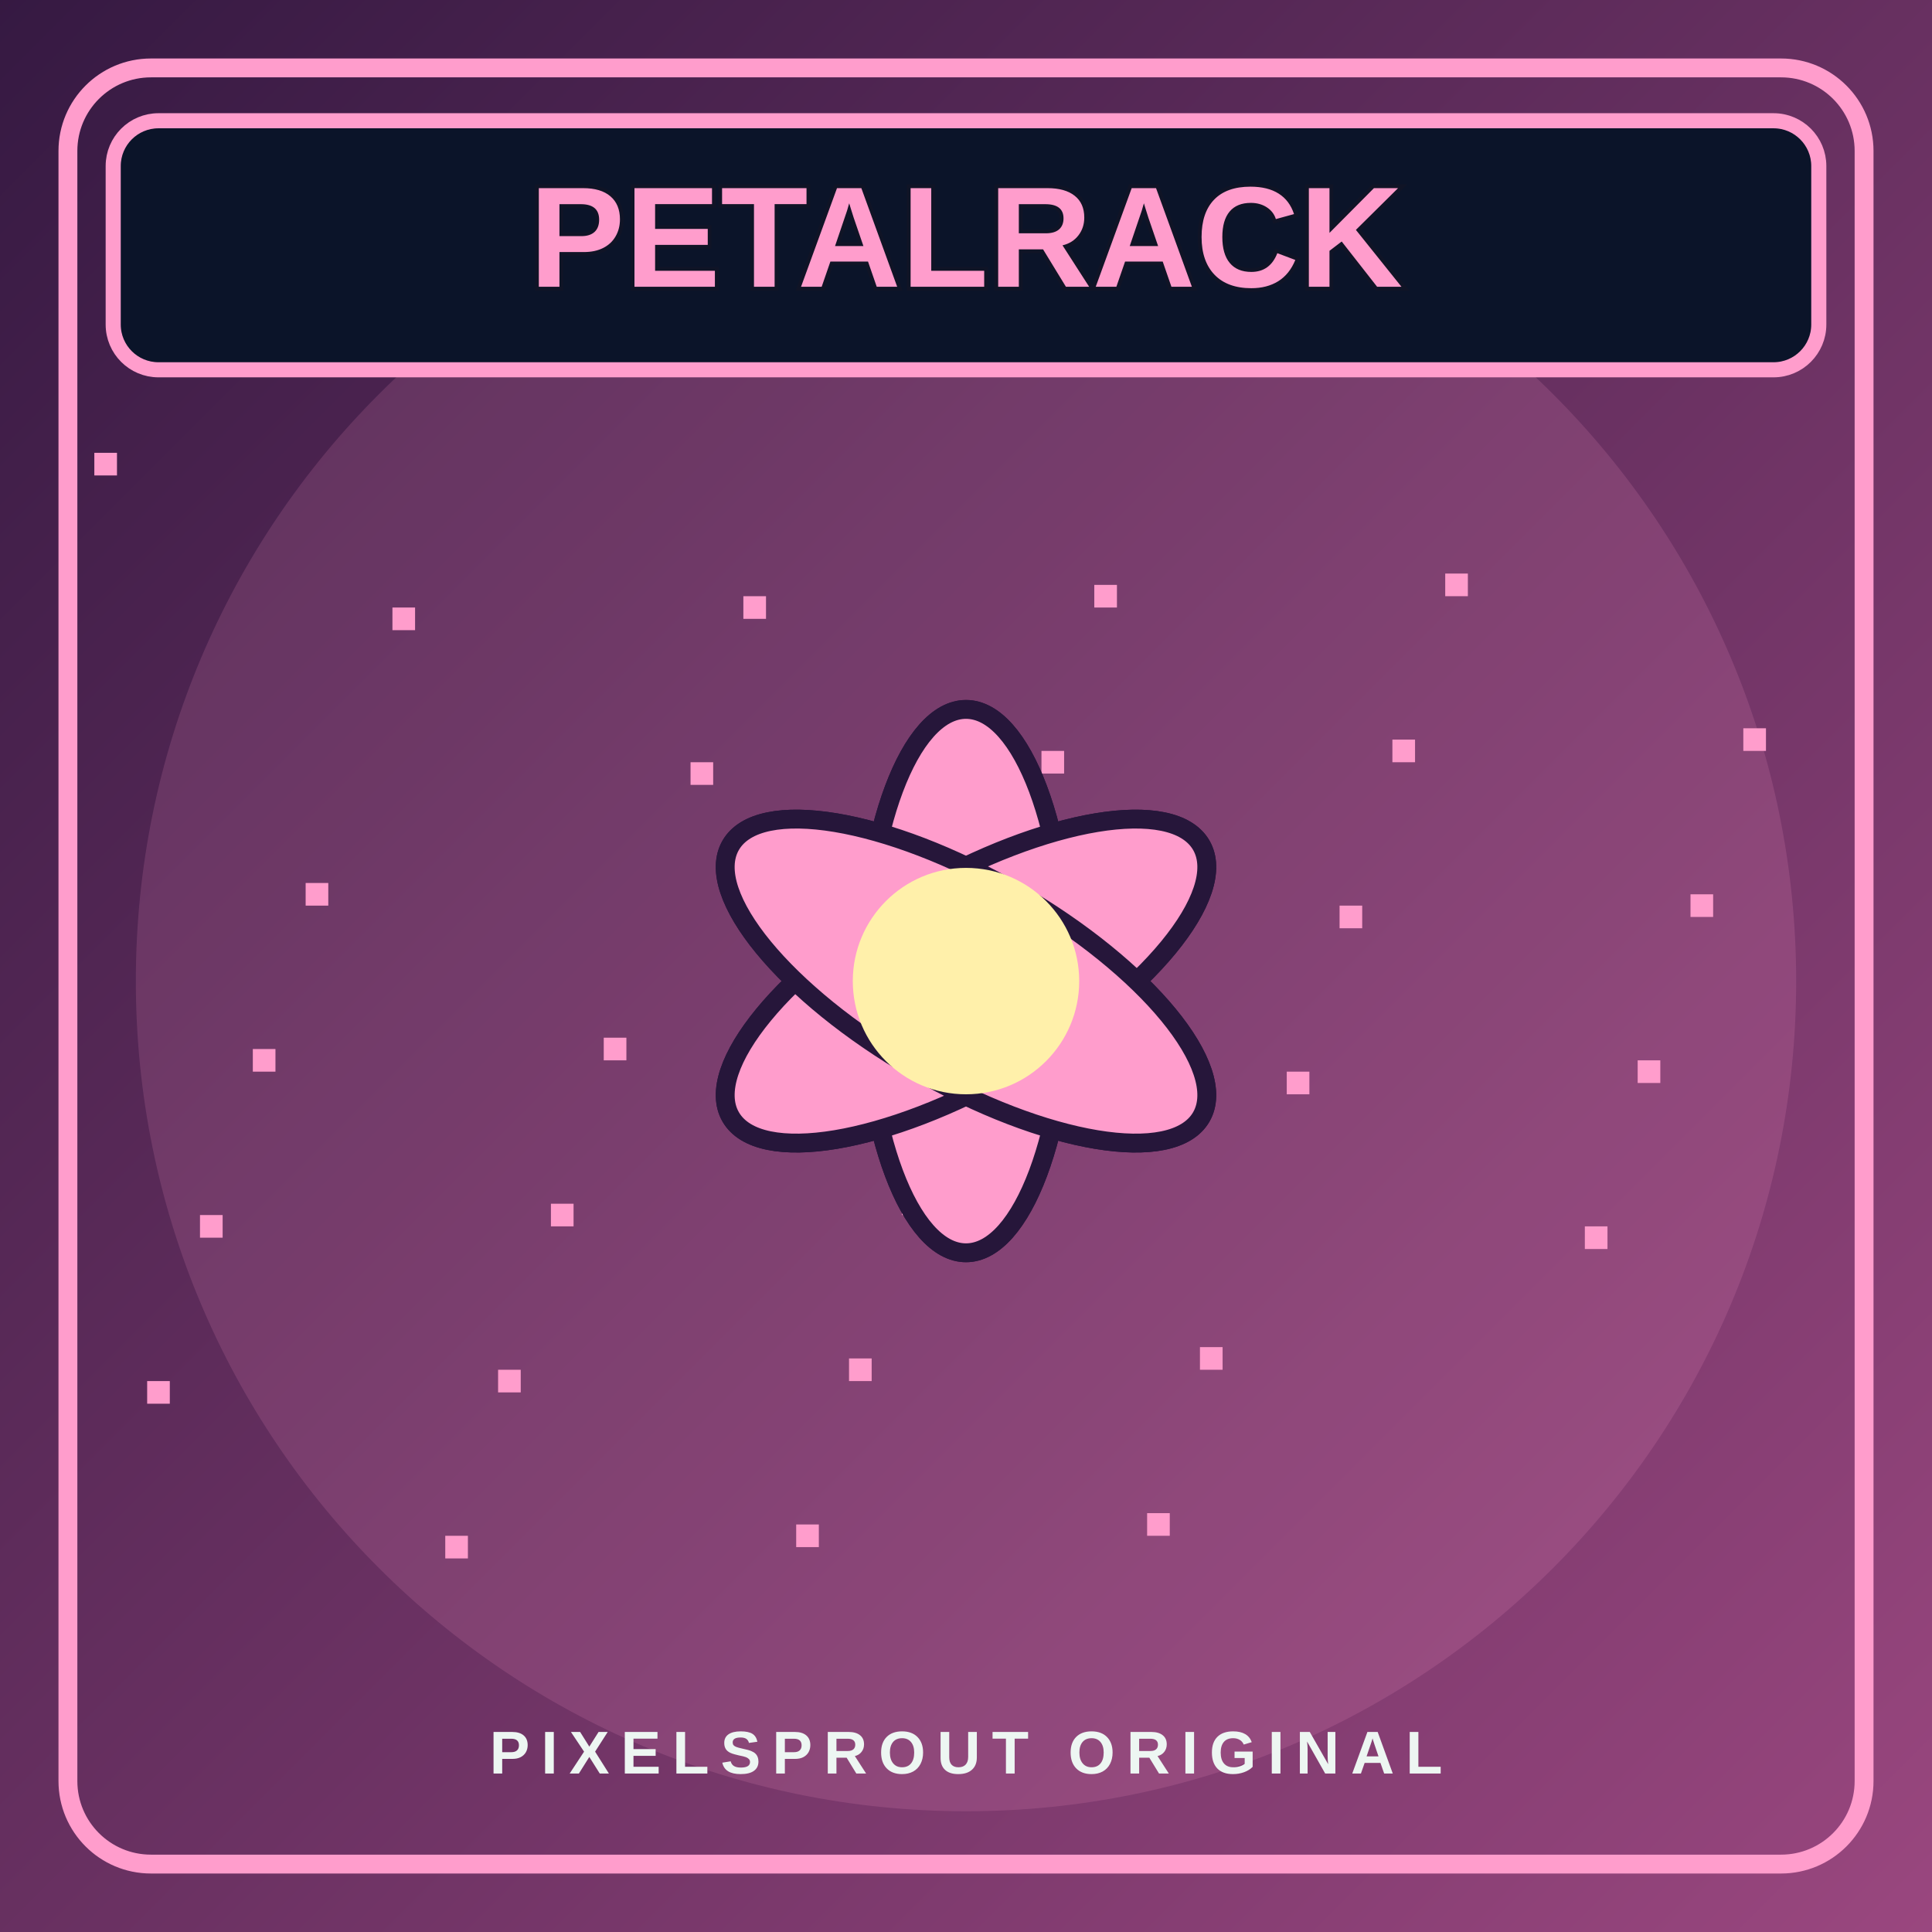
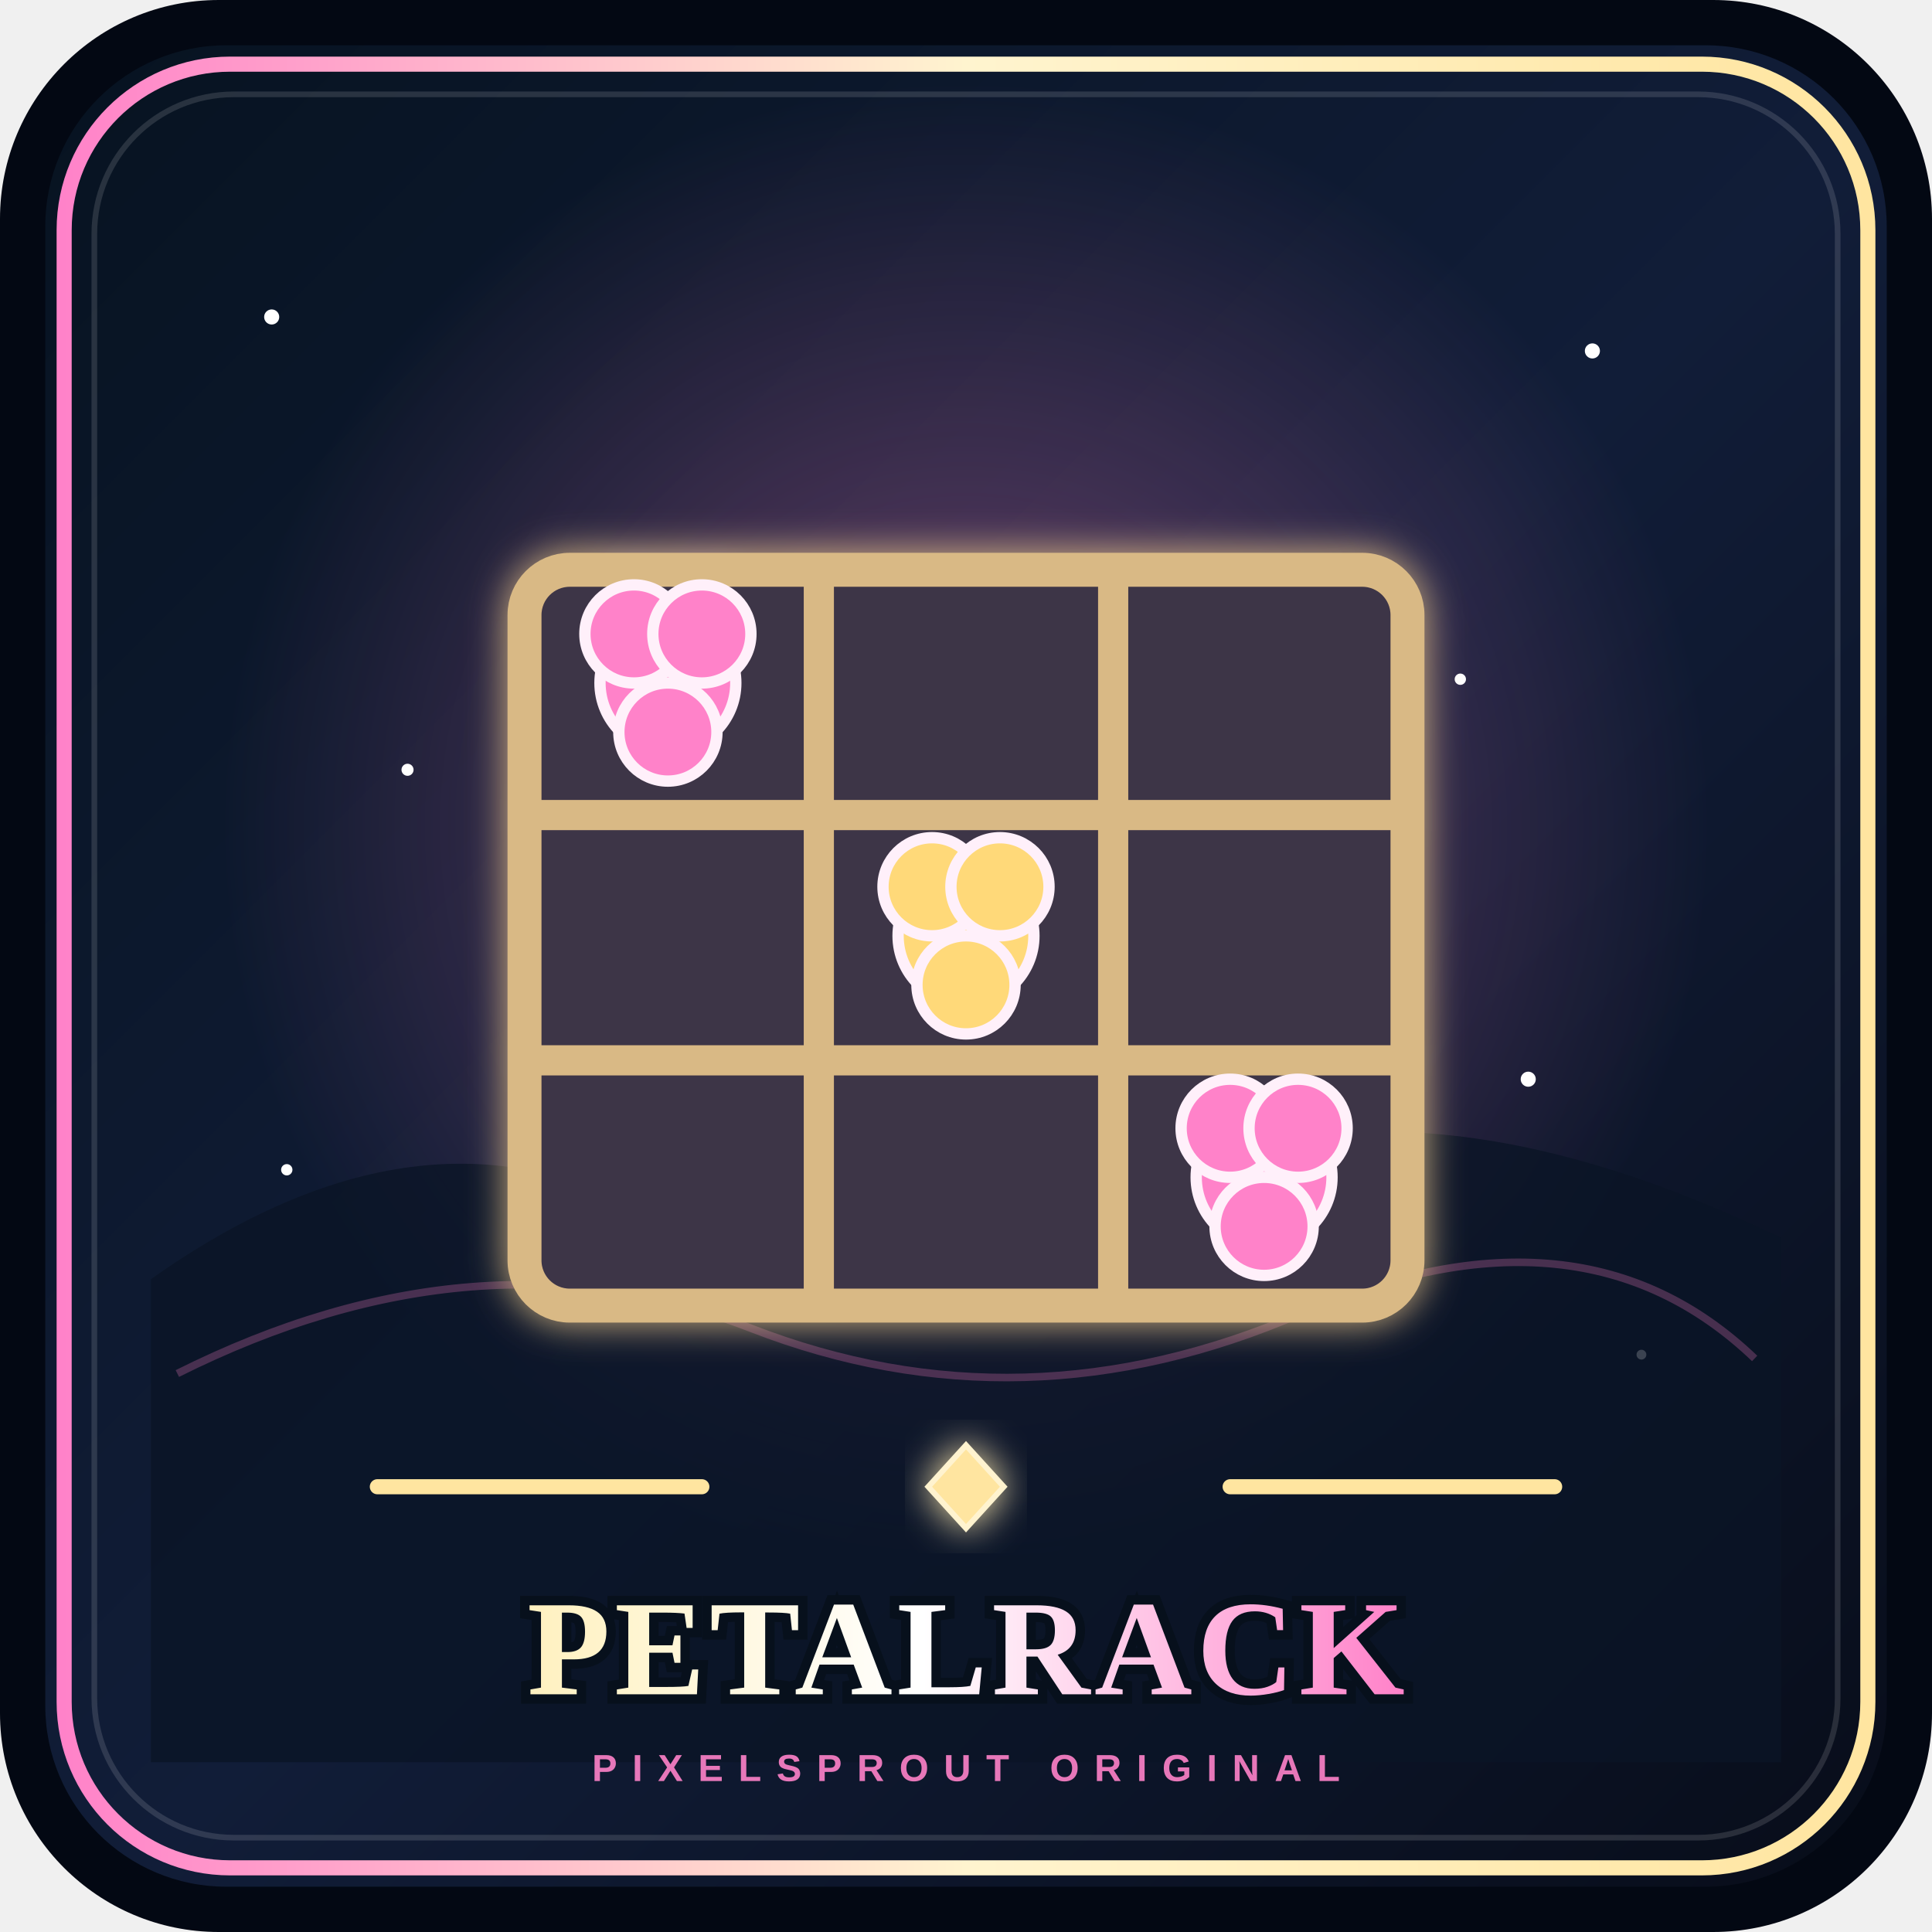
- <svg xmlns="http://www.w3.org/2000/svg" width="320" height="320" viewBox="0 0 512 512">
+ <svg xmlns="http://www.w3.org/2000/svg" width="512" height="512" viewBox="0 0 512 512" role="img" aria-labelledby="logoTitle logoDesc">
  <defs>
-     <linearGradient id="b" x2="1" y2="1">
-       <stop stop-color="#351942" />
-       <stop offset="1" stop-color="#9a477f" />
+     <linearGradient id="bg" x1="0" y1="0" x2="1" y2="1">
+       <stop offset="0" stop-color="#071321" />
+       <stop offset=".52" stop-color="#111D38" />
+       <stop offset="1" stop-color="#080D1A" />
    </linearGradient>
+     <radialGradient id="halo">
+       <stop offset="0" stop-color="#FF82C9" stop-opacity=".38" />
+       <stop offset="1" stop-color="#FF82C9" stop-opacity="0" />
+     </radialGradient>
+     <linearGradient id="rim">
+       <stop offset="0" stop-color="#FF82C9" />
+       <stop offset=".5" stop-color="#FFF4CF" />
+       <stop offset="1" stop-color="#FFE5A0" />
+     </linearGradient>
+     <linearGradient id="titleGrad">
+       <stop offset="0" stop-color="#FFF1C0" />
+       <stop offset=".45" stop-color="#FFFFFF" />
+       <stop offset="1" stop-color="#FF82C9" />
+     </linearGradient>
+     <filter id="glow" x="-30%" y="-30%" width="160%" height="160%">
+       <feGaussianBlur stdDeviation="5" result="blur" />
+       <feMerge>
+         <feMergeNode in="blur" />
+         <feMergeNode in="SourceGraphic" />
+       </feMerge>
+     </filter>
  </defs>
-   <rect width="512" height="512" fill="url(#b)" />
-   <circle cx="256" cy="260" r="220" fill="#ff9dcc" opacity=".15" />
-   <rect x="25" y="120" width="6" height="6" fill="#ff9dcc" />
-   <rect x="104" y="161" width="6" height="6" fill="#ff9dcc" />
-   <rect x="183" y="202" width="6" height="6" fill="#ff9dcc" />
-   <rect x="262" y="243" width="6" height="6" fill="#ff9dcc" />
-   <rect x="341" y="284" width="6" height="6" fill="#ff9dcc" />
-   <rect x="420" y="325" width="6" height="6" fill="#ff9dcc" />
-   <rect x="39" y="366" width="6" height="6" fill="#ff9dcc" />
-   <rect x="118" y="407" width="6" height="6" fill="#ff9dcc" />
-   <rect x="197" y="158" width="6" height="6" fill="#ff9dcc" />
-   <rect x="276" y="199" width="6" height="6" fill="#ff9dcc" />
-   <rect x="355" y="240" width="6" height="6" fill="#ff9dcc" />
-   <rect x="434" y="281" width="6" height="6" fill="#ff9dcc" />
-   <rect x="53" y="322" width="6" height="6" fill="#ff9dcc" />
-   <rect x="132" y="363" width="6" height="6" fill="#ff9dcc" />
-   <rect x="211" y="404" width="6" height="6" fill="#ff9dcc" />
-   <rect x="290" y="155" width="6" height="6" fill="#ff9dcc" />
-   <rect x="369" y="196" width="6" height="6" fill="#ff9dcc" />
-   <rect x="448" y="237" width="6" height="6" fill="#ff9dcc" />
-   <rect x="67" y="278" width="6" height="6" fill="#ff9dcc" />
-   <rect x="146" y="319" width="6" height="6" fill="#ff9dcc" />
-   <rect x="225" y="360" width="6" height="6" fill="#ff9dcc" />
-   <rect x="304" y="401" width="6" height="6" fill="#ff9dcc" />
-   <rect x="383" y="152" width="6" height="6" fill="#ff9dcc" />
-   <rect x="462" y="193" width="6" height="6" fill="#ff9dcc" />
-   <rect x="81" y="234" width="6" height="6" fill="#ff9dcc" />
-   <rect x="160" y="275" width="6" height="6" fill="#ff9dcc" />
-   <rect x="239" y="316" width="6" height="6" fill="#ff9dcc" />
-   <rect x="318" y="357" width="6" height="6" fill="#ff9dcc" />
-   <g fill="#ff9dcc" stroke="#26163a" stroke-width="5">
-     <ellipse cx="256" cy="260" rx="27" ry="72" transform="rotate(0 256 260)" />
-     <ellipse cx="256" cy="260" rx="27" ry="72" transform="rotate(60 256 260)" />
-     <ellipse cx="256" cy="260" rx="27" ry="72" transform="rotate(120 256 260)" />
-     <ellipse cx="256" cy="260" rx="27" ry="72" transform="rotate(180 256 260)" />
-     <ellipse cx="256" cy="260" rx="27" ry="72" transform="rotate(240 256 260)" />
-     <ellipse cx="256" cy="260" rx="27" ry="72" transform="rotate(300 256 260)" />
+   <rect width="512" height="512" rx="58" fill="#030813" />
+   <rect x="12" y="12" width="488" height="488" rx="48" fill="url(#bg)" />
+   <circle cx="256" cy="219" r="200" fill="url(#halo)" />
+   <g fill="#FFF">
+     <circle cx="72" cy="84" r="2" />
+     <circle cx="422" cy="93" r="2" />
+     <circle cx="387" cy="180" r="1.5" />
+     <circle cx="108" cy="204" r="1.6" />
+     <circle cx="405" cy="286" r="2" />
+     <circle cx="76" cy="310" r="1.5" />
+     <circle cx="435" cy="359" r="1.3" />
  </g>
-   <circle cx="256" cy="260" r="30" fill="#fff0aa" />
-   <rect x="18" y="18" width="476" height="476" rx="22" fill="none" stroke="#ff9dcc" stroke-width="5" />
-   <rect x="30" y="32" width="452" height="66" rx="12" fill="#0b1429" stroke="#ff9dcc" stroke-width="4" />
-   <text x="256" y="76" font-family="Arial,sans-serif" font-size="38" font-weight="900" text-anchor="middle" fill="#ff9dcc" stroke="#101426" stroke-width="2" paint-order="stroke">PETALRACK</text>
-   <text x="256" y="470" font-family="Arial,sans-serif" font-size="16" font-weight="700" text-anchor="middle" fill="#edf6f2" letter-spacing="3">PIXELSPROUT ORIGINAL</text>
+   <path d="M40 339Q112 288 172 322T300 317T472 328V467H40Z" fill="#0A1425" opacity=".8" />
+   <path d="M47 364Q127 324 199 352T345 348T465 360" fill="none" stroke="#FF82C9" stroke-opacity=".25" stroke-width="2" />
+   <rect x="17" y="17" width="478" height="478" rx="44" fill="none" stroke="url(#rim)" stroke-width="4" />
+   <rect x="25" y="25" width="462" height="462" rx="37" fill="none" stroke="#FFF" stroke-opacity=".13" stroke-width="1.5" />
+   <g filter="url(#glow)" stroke-linejoin="round">
+     <rect x="139" y="151" width="234" height="195" rx="12" fill="#3E3547" stroke="#D9B985" stroke-width="9" />
+     <path d="M217 151V346M295 151V346M139 216H373M139 281H373" stroke="#D9B985" stroke-width="8" />
+     <g stroke="#FFF0FA" stroke-width="3">
+       <g fill="#FF82C9">
+         <circle cx="177" cy="181" r="18" />
+         <circle cx="168" cy="168" r="13" />
+         <circle cx="186" cy="168" r="13" />
+         <circle cx="177" cy="194" r="13" />
+       </g>
+       <g fill="#FFD979">
+         <circle cx="256" cy="248" r="18" />
+         <circle cx="247" cy="235" r="13" />
+         <circle cx="265" cy="235" r="13" />
+         <circle cx="256" cy="261" r="13" />
+       </g>
+       <g fill="#FF82C9">
+         <circle cx="335" cy="312" r="18" />
+         <circle cx="326" cy="299" r="13" />
+         <circle cx="344" cy="299" r="13" />
+         <circle cx="335" cy="325" r="13" />
+       </g>
+     </g>
+   </g>
+   <path d="M72 394H440" stroke="url(#rim)" stroke-width="2" opacity=".9" />
+   <path d="M100 394H186M326 394H412" stroke="#FFE5A0" stroke-width="4" stroke-linecap="round" />
+   <path d="M256 383 266 394 256 405 246 394Z" fill="#FFE5A0" stroke="#FFF3CF" stroke-width="1.5" filter="url(#glow)" />
+   <text x="256" y="449" text-anchor="middle" font-family="Georgia,'Times New Roman',serif" font-size="36" font-weight="bold" letter-spacing="1.15" textLength="430" lengthAdjust="spacingAndGlyphs" fill="url(#titleGrad)" stroke="#07101C" stroke-width="5" paint-order="stroke">PETALRACK</text>
+   <text x="256" y="472" text-anchor="middle" font-family="Arial,sans-serif" font-size="10" font-weight="700" letter-spacing="4" fill="#FF82C9" opacity=".9">PIXELSPROUT ORIGINAL</text>
</svg>
